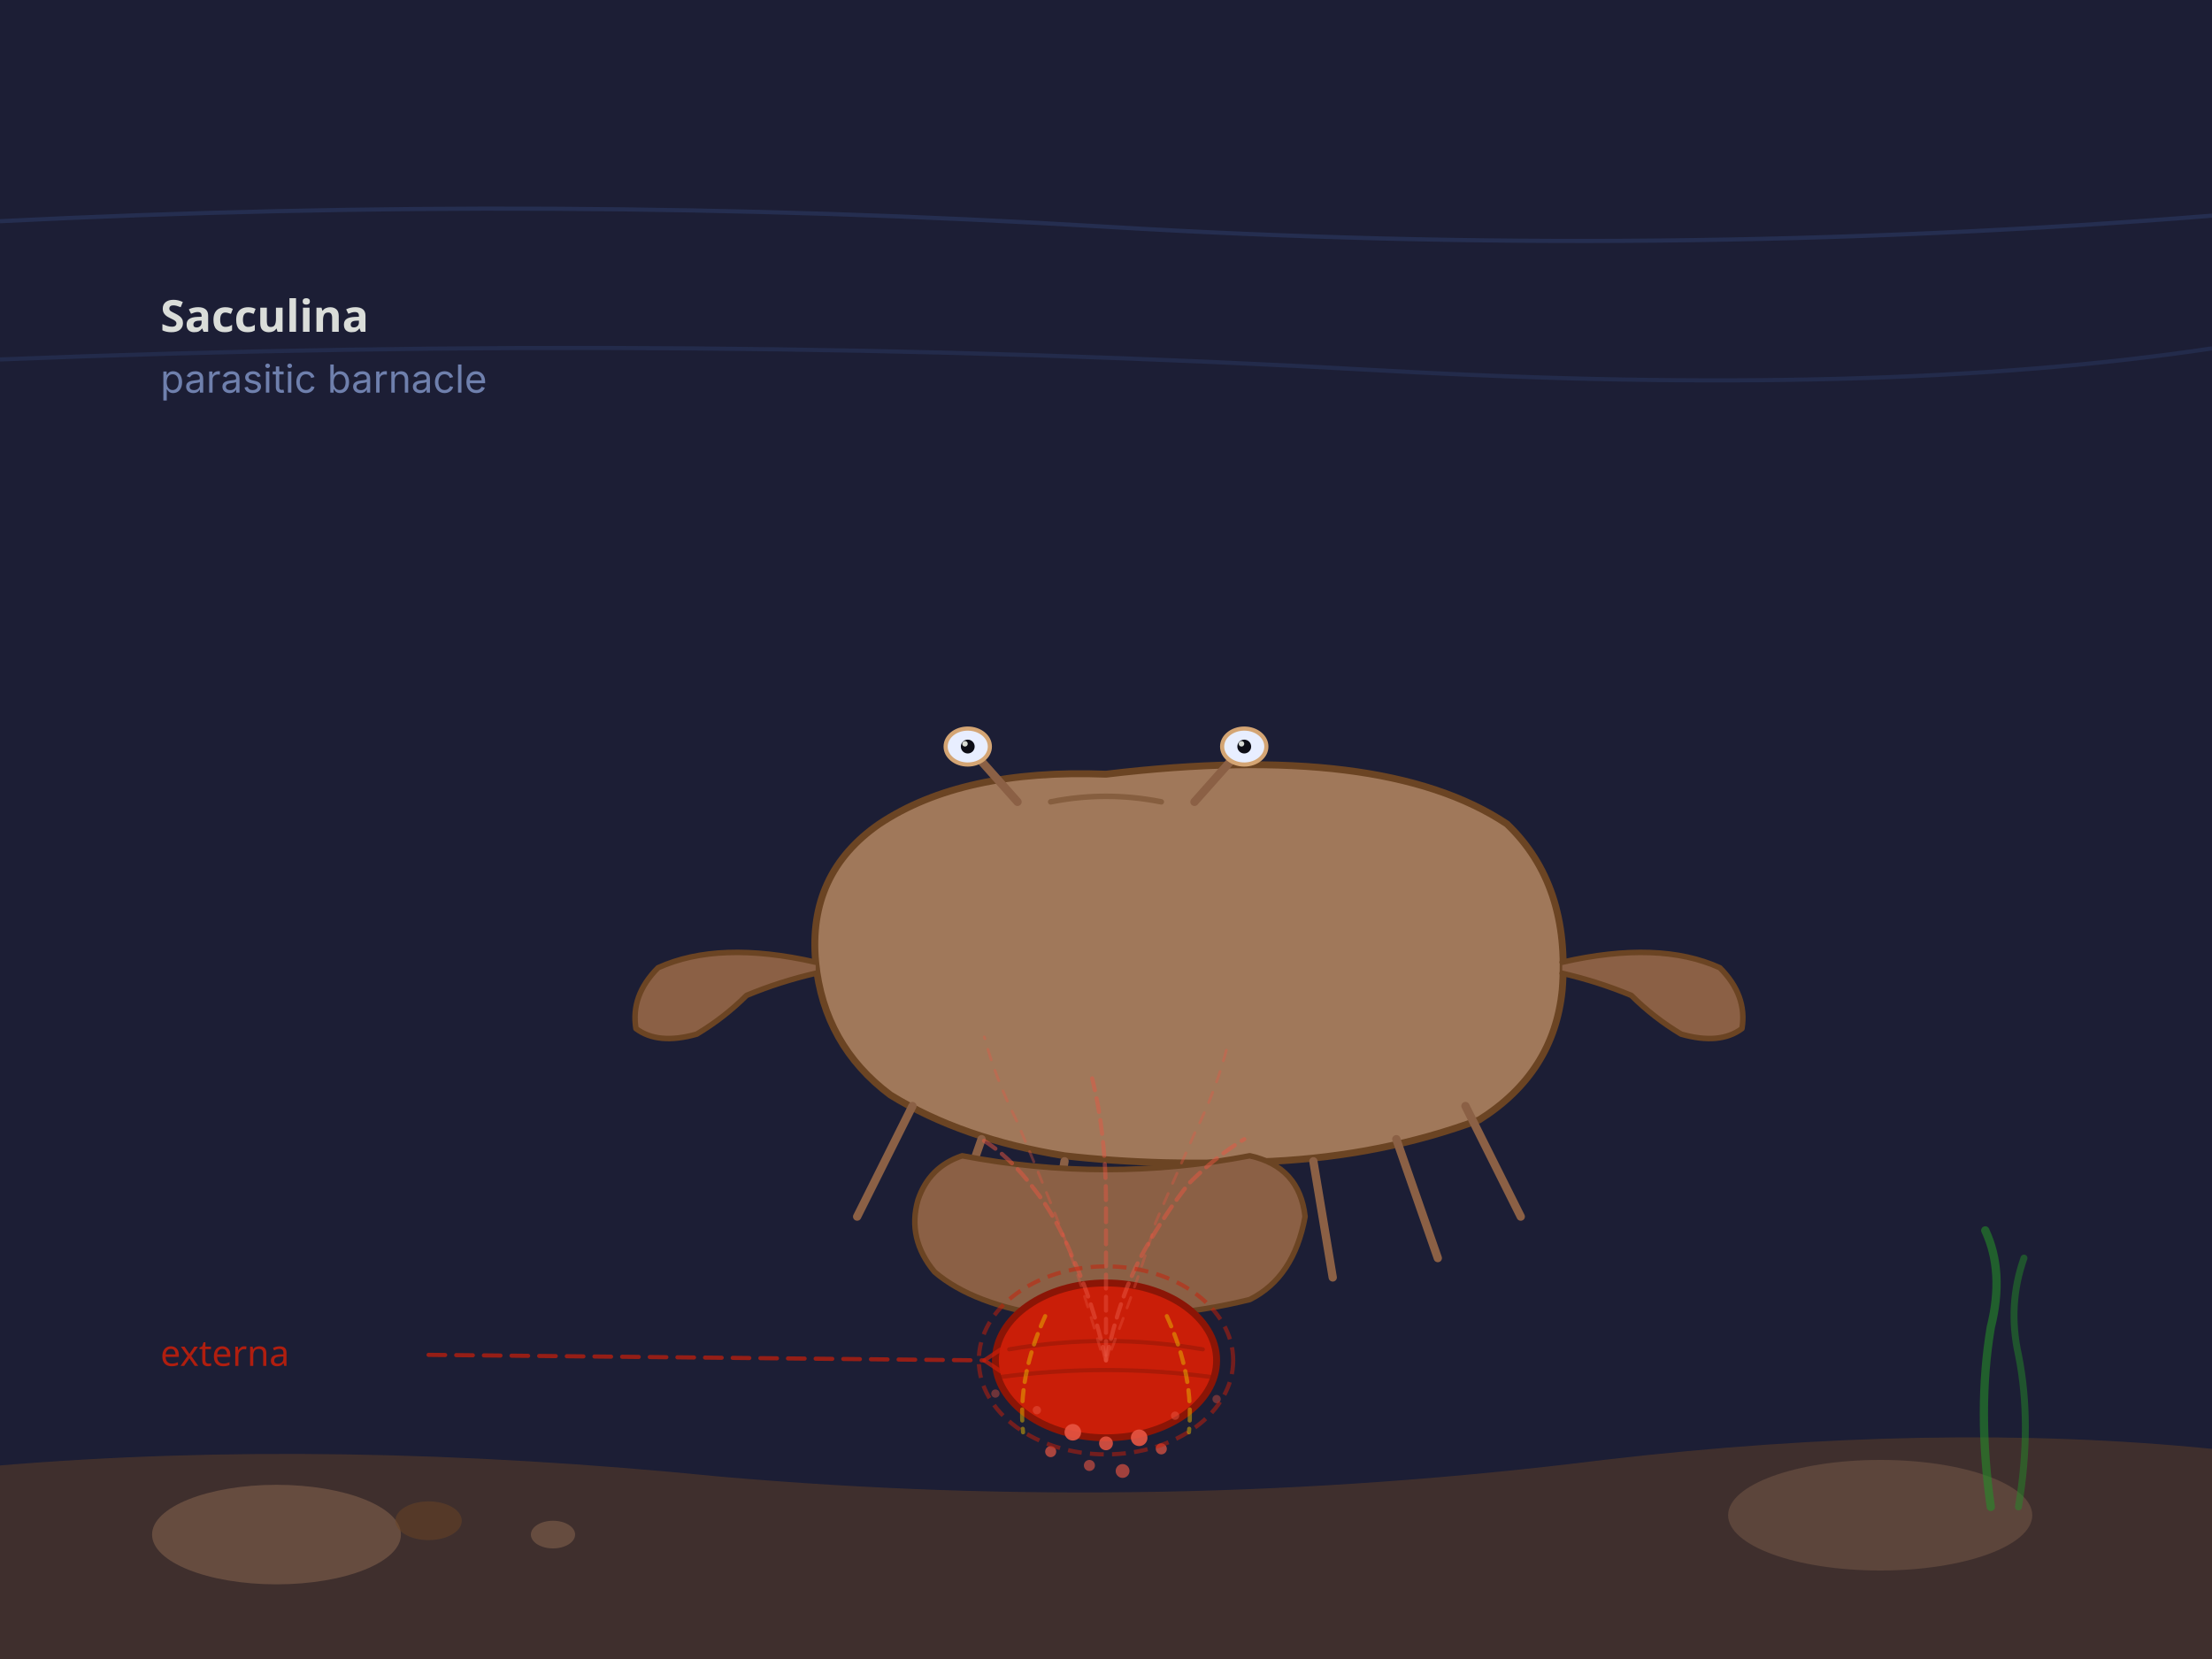
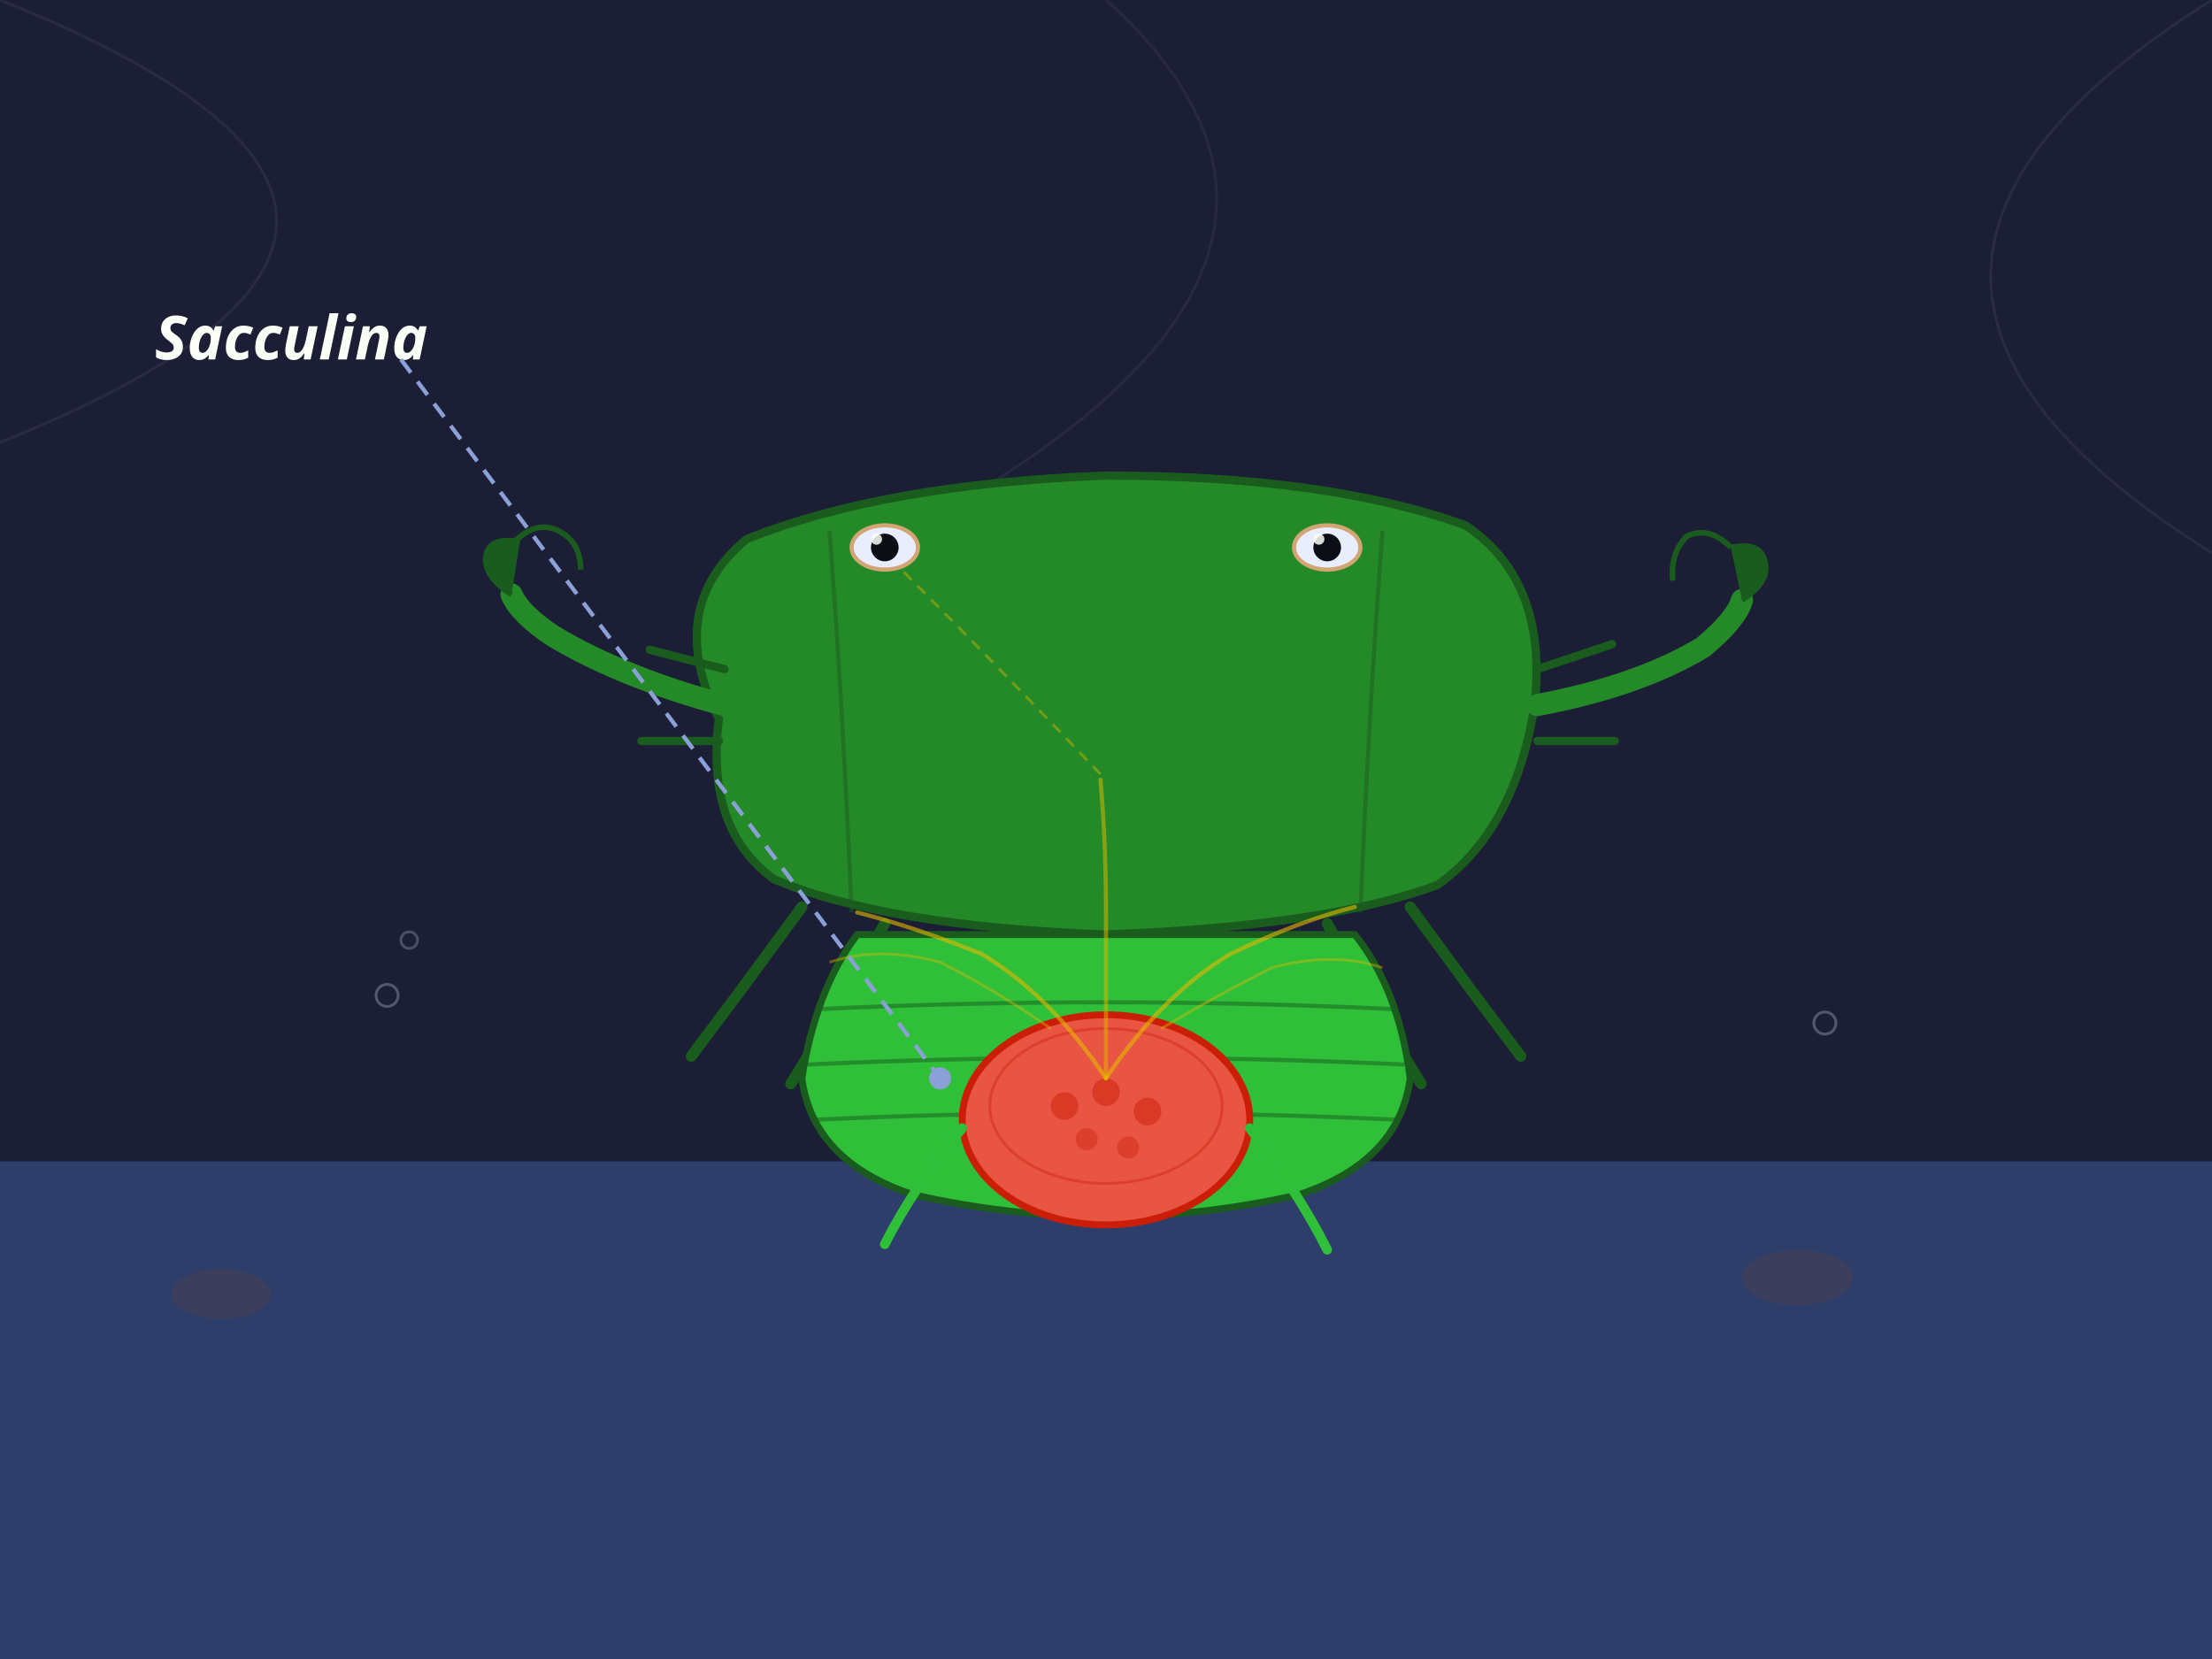
<svg xmlns="http://www.w3.org/2000/svg" viewBox="0 0 800 600" width="800" height="600">
-   <g id="bg" data-label="Ocean water background, navy-midnight tones">
-     <rect width="800" height="600" fill="#1C1E35" />
-     <path d="M 0 80 Q 200 70 400 82 Q 600 94 800 78" stroke="#2D3E6B" stroke-width="1.5" fill="none" opacity="0.5" />
-     <path d="M 0 130 Q 250 120 500 134 Q 680 144 800 126" stroke="#2D3E6B" stroke-width="1.5" fill="none" opacity="0.4" />
-     <path d="M 0 530 Q 120 520 260 534 Q 420 548 580 528 Q 700 514 800 524 L 800 600 L 0 600 Z" fill="#6B4423" opacity="0.45" />
+   <g id="bg" data-label="dark underwater environment background">
+     <rect x="0" y="0" width="800" height="600" fill="#1C1E35" />
+     <rect x="0" y="420" width="800" height="180" fill="#2D3E6B" />
+     <path d="M 0 0 Q 200 80 0 160" fill="none" stroke="#D1DCFF" stroke-width="1" opacity="0.07" />
+     <path d="M 400 0 Q 500 90 350 180" fill="none" stroke="#D1DCFF" stroke-width="1" opacity="0.06" />
+     <path d="M 800 0 Q 640 100 800 200" fill="none" stroke="#D1DCFF" stroke-width="1" opacity="0.07" />
  </g>
-   <g id="context" data-label="Sea floor context with stones and algae">
-     <ellipse cx="100" cy="555" rx="45" ry="18" fill="#A0785A" opacity="0.4" />
-     <ellipse cx="680" cy="548" rx="55" ry="20" fill="#A0785A" opacity="0.3" />
-     <path d="M 720 545 Q 715 510 720 480 Q 725 460 718 445" stroke="#248A28" stroke-width="3" fill="none" opacity="0.6" stroke-linecap="round" />
-     <path d="M 730 545 Q 735 515 730 490 Q 726 472 732 455" stroke="#248A28" stroke-width="2.5" fill="none" opacity="0.5" stroke-linecap="round" />
-     <ellipse cx="155" cy="550" rx="12" ry="7" fill="#6B4423" opacity="0.5" />
-     <ellipse cx="200" cy="555" rx="8" ry="5" fill="#A0785A" opacity="0.4" />
+   <g id="context" data-label="sea floor and small water bubbles for depth">
+     <ellipse cx="80" cy="468" rx="18" ry="9" fill="#3D3E5B" />
+     <ellipse cx="160" cy="475" rx="12" ry="6" fill="#2D3E6B" />
+     <ellipse cx="650" cy="462" rx="20" ry="10" fill="#3D3E5B" />
+     <ellipse cx="740" cy="470" rx="14" ry="7" fill="#2D3E6B" />
+     <circle cx="140" cy="360" r="4" fill="none" stroke="#D1DCFF" stroke-width="1" opacity="0.3" />
+     <circle cx="148" cy="340" r="3" fill="none" stroke="#D1DCFF" stroke-width="1" opacity="0.25" />
+     <circle cx="660" cy="370" r="4" fill="none" stroke="#D1DCFF" stroke-width="1" opacity="0.3" />
  </g>
-   <g id="subject" data-label="Crab host with Sacculina externa sac visible on underside">
-     <path d="M 400 280 Q 500 268 545 298 Q 568 320 565 358 Q 562 388 535 405 Q 500 418 460 420 Q 420 422 385 418 Q 348 412 322 396 Q 298 378 295 348 Q 292 316 318 298 Q 348 278 400 280 Z" fill="#A0785A" stroke="#6B4423" stroke-width="2.5" stroke-linecap="round" stroke-linejoin="round" />
-     <path d="M 380 290 Q 400 286 420 290" stroke="#6B4423" stroke-width="2" fill="none" opacity="0.5" stroke-linecap="round" />
-     <line x1="368" y1="290" x2="352" y2="272" stroke="#8B6045" stroke-width="3" stroke-linecap="round" />
-     <ellipse cx="350" cy="270" rx="8" ry="6.5" fill="#E8EEFF" stroke="#D4A574" stroke-width="1.5" />
-     <circle cx="350" cy="270" r="2.5" fill="#0D0D16" />
-     <circle cx="349" cy="269" r="1" fill="#FBFFF6" opacity="0.85" />
-     <line x1="432" y1="290" x2="448" y2="272" stroke="#8B6045" stroke-width="3" stroke-linecap="round" />
-     <ellipse cx="450" cy="270" rx="8" ry="6.5" fill="#E8EEFF" stroke="#D4A574" stroke-width="1.5" />
-     <circle cx="450" cy="270" r="2.5" fill="#0D0D16" />
-     <circle cx="449" cy="269" r="1" fill="#FBFFF6" opacity="0.85" />
-     <path d="M 295 348 Q 260 340 238 350 Q 228 360 230 372 Q 238 378 252 374 Q 262 368 270 360 Q 282 355 295 352" fill="#8B6045" stroke="#6B4423" stroke-width="2" stroke-linecap="round" stroke-linejoin="round" />
-     <path d="M 565 348 Q 600 340 622 350 Q 632 360 630 372 Q 622 378 608 374 Q 598 368 590 360 Q 578 355 565 352" fill="#8B6045" stroke="#6B4423" stroke-width="2" stroke-linecap="round" stroke-linejoin="round" />
-     <line x1="330" y1="400" x2="310" y2="440" stroke="#8B6045" stroke-width="3" stroke-linecap="round" />
-     <line x1="355" y1="412" x2="340" y2="455" stroke="#8B6045" stroke-width="3" stroke-linecap="round" />
-     <line x1="385" y1="420" x2="378" y2="462" stroke="#8B6045" stroke-width="3" stroke-linecap="round" />
-     <line x1="530" y1="400" x2="550" y2="440" stroke="#8B6045" stroke-width="3" stroke-linecap="round" />
-     <line x1="505" y1="412" x2="520" y2="455" stroke="#8B6045" stroke-width="3" stroke-linecap="round" />
-     <line x1="475" y1="420" x2="482" y2="462" stroke="#8B6045" stroke-width="3" stroke-linecap="round" />
-     <path d="M 348 418 Q 400 428 452 418 Q 470 422 472 440 Q 468 462 452 470 Q 420 478 380 476 Q 352 472 338 460 Q 328 448 332 434 Q 336 422 348 418 Z" fill="#8B6045" stroke="#6B4423" stroke-width="2" stroke-linecap="round" stroke-linejoin="round" />
+   <g id="subject" data-label="Carcinus maenas green crab with feminized broad abdomen, side view">
+     <path d="M 260 260 Q 240 220 270 195 Q 320 175 400 172 Q 480 172 530 190 Q 560 210 555 255 Q 548 300 520 320 Q 480 335 400 338 Q 320 335 280 318 Q 255 300 260 260 Z" fill="#248A28" stroke="#1A5C1E" stroke-width="3" />
+     <path d="M 300 192 Q 305 258 308 330" fill="none" stroke="#1A5C1E" stroke-width="1.5" opacity="0.5" />
+     <path d="M 500 192 Q 495 258 492 330" fill="none" stroke="#1A5C1E" stroke-width="1.5" opacity="0.5" />
+     <path d="M 262 242 L 235 235" stroke="#1A5C1E" stroke-width="3" stroke-linecap="round" fill="none" />
+     <path d="M 260 268 L 232 268" stroke="#1A5C1E" stroke-width="3" stroke-linecap="round" fill="none" />
+     <path d="M 556 242 L 583 233" stroke="#1A5C1E" stroke-width="3" stroke-linecap="round" fill="none" />
+     <path d="M 556 268 L 584 268" stroke="#1A5C1E" stroke-width="3" stroke-linecap="round" fill="none" />
+     <ellipse cx="320" cy="198" rx="12" ry="8" fill="#E8EEFF" stroke="#D4A574" stroke-width="1.5" />
+     <circle cx="320" cy="198" r="5" fill="#0D0D16" />
+     <circle cx="317" cy="195" r="2" fill="#FBFFF6" opacity="0.85" />
+     <ellipse cx="480" cy="198" rx="12" ry="8" fill="#E8EEFF" stroke="#D4A574" stroke-width="1.5" />
+     <circle cx="480" cy="198" r="5" fill="#0D0D16" />
+     <circle cx="477" cy="195" r="2" fill="#FBFFF6" opacity="0.85" />
+     <path d="M 262 255 Q 225 245 200 230 Q 188 222 185 215" fill="none" stroke="#248A28" stroke-width="8" stroke-linecap="round" />
+     <path d="M 185 215 Q 174 208 176 200 Q 178 194 188 196" fill="#1A5C1E" stroke="#1A5C1E" stroke-width="2" />
+     <path d="M 186 196 Q 194 188 202 192 Q 210 196 210 206" fill="none" stroke="#1A5C1E" stroke-width="2" />
+     <path d="M 556 255 Q 593 248 616 234 Q 628 224 630 217" fill="none" stroke="#248A28" stroke-width="8" stroke-linecap="round" />
+     <path d="M 630 217 Q 641 210 638 202 Q 636 196 626 198" fill="#1A5C1E" stroke="#1A5C1E" stroke-width="2" />
+     <path d="M 626 198 Q 618 190 610 194 Q 604 200 605 210" fill="none" stroke="#1A5C1E" stroke-width="2" />
+     <g stroke="#1A5C1E" stroke-width="4" stroke-linecap="round" fill="none">
+       <path d="M 290 328 L 268 358 L 250 382" />
+       <path d="M 320 334 L 302 366 L 286 392" />
+       <path d="M 480 334 L 498 366 L 514 392" />
+       <path d="M 510 328 L 532 358 L 550 382" />
+     </g>
+     <path d="M 310 338 Q 295 358 290 390 Q 294 420 330 432 Q 365 440 400 440 Q 435 440 470 432 Q 506 420 510 390 Q 506 358 490 338 Z" fill="#2FBF39" stroke="#1A5C1E" stroke-width="2.5" />
+     <path d="M 295 365 Q 400 360 505 365" fill="none" stroke="#1A5C1E" stroke-width="1.5" opacity="0.5" />
+     <path d="M 292 385 Q 400 380 508 385" fill="none" stroke="#1A5C1E" stroke-width="1.5" opacity="0.5" />
+     <path d="M 294 405 Q 400 400 506 405" fill="none" stroke="#1A5C1E" stroke-width="1.5" opacity="0.5" />
  </g>
  <g id="detail-externa" data-label="Sacculina externa reproductive sac protruding from crab abdomen">
-     <ellipse cx="400" cy="492" rx="40" ry="28" fill="#CA1E08" stroke="#8B1506" stroke-width="2.5" stroke-linecap="round" stroke-linejoin="round" />
-     <path d="M 365 488 Q 400 482 435 488" stroke="#8B1506" stroke-width="1.5" fill="none" opacity="0.5" stroke-linecap="round" />
-     <path d="M 362 498 Q 400 493 438 498" stroke="#8B1506" stroke-width="1.5" fill="none" opacity="0.5" stroke-linecap="round" />
-     <circle cx="388" cy="518" r="3" fill="#E85542" opacity="0.9" />
-     <circle cx="400" cy="522" r="2.5" fill="#E85542" opacity="0.85" />
-     <circle cx="412" cy="520" r="3" fill="#E85542" opacity="0.9" />
-     <circle cx="380" cy="525" r="2" fill="#E85542" opacity="0.7" />
-     <circle cx="420" cy="524" r="2" fill="#E85542" opacity="0.7" />
-     <circle cx="394" cy="530" r="2" fill="#E85542" opacity="0.6" />
-     <circle cx="406" cy="532" r="2.5" fill="#E85542" opacity="0.65" />
-     <circle cx="375" cy="510" r="1.5" fill="#E85542" opacity="0.5" />
-     <circle cx="425" cy="512" r="1.5" fill="#E85542" opacity="0.5" />
-     <circle cx="360" cy="504" r="1.5" fill="#E85542" opacity="0.4" />
-     <circle cx="440" cy="506" r="1.5" fill="#E85542" opacity="0.4" />
+     <ellipse cx="400" cy="405" rx="52" ry="38" fill="#E85542" stroke="#CA1E08" stroke-width="2.5" />
+     <ellipse cx="400" cy="400" rx="42" ry="28" fill="none" stroke="#CA1E08" stroke-width="1" opacity="0.4" />
+     <circle cx="385" cy="400" r="5" fill="#CA1E08" opacity="0.5" />
+     <circle cx="400" cy="395" r="5" fill="#CA1E08" opacity="0.5" />
+     <circle cx="415" cy="402" r="5" fill="#CA1E08" opacity="0.5" />
+     <circle cx="393" cy="412" r="4" fill="#CA1E08" opacity="0.4" />
+     <circle cx="408" cy="415" r="4" fill="#CA1E08" opacity="0.4" />
+     <path d="M 348 408 Q 330 430 320 450" stroke="#2FBF39" stroke-width="3.5" stroke-linecap="round" fill="none" />
+     <path d="M 452 408 Q 470 432 480 452" stroke="#2FBF39" stroke-width="3.5" stroke-linecap="round" fill="none" />
  </g>
-   <g id="detail-interna" data-label="Sacculina interna root tendrils invading crab body">
-     <path d="M 400 492 Q 395 470 388 455 Q 382 440 374 430 Q 365 418 355 412" stroke="#E85542" stroke-width="1.5" fill="none" opacity="0.5" stroke-linecap="round" stroke-dasharray="5 3" />
-     <path d="M 400 492 Q 405 468 414 452 Q 422 438 430 428 Q 440 418 450 412" stroke="#E85542" stroke-width="1.5" fill="none" opacity="0.5" stroke-linecap="round" stroke-dasharray="5 3" />
-     <path d="M 398 488 Q 390 460 382 440 Q 376 425 368 406 Q 360 390 356 375" stroke="#E85542" stroke-width="1" fill="none" opacity="0.35" stroke-linecap="round" stroke-dasharray="4 4" />
-     <path d="M 402 488 Q 412 462 418 442 Q 424 428 432 410 Q 440 394 444 378" stroke="#E85542" stroke-width="1" fill="none" opacity="0.35" stroke-linecap="round" stroke-dasharray="4 4" />
-     <path d="M 400 490 Q 400 460 400 435 Q 400 410 395 390" stroke="#E85542" stroke-width="1.5" fill="none" opacity="0.45" stroke-linecap="round" stroke-dasharray="5 3" />
+   <g id="detail-interna" data-label="Sacculina interna root tendrils spreading through host organs">
+     <path d="M 400 390 Q 380 360 355 345 Q 330 335 310 330" fill="none" stroke="#E6B800" stroke-width="1.5" stroke-linecap="round" opacity="0.6" />
+     <path d="M 400 390 Q 400 355 400 330 Q 400 305 398 282" fill="none" stroke="#E6B800" stroke-width="1.5" stroke-linecap="round" opacity="0.5" />
+     <path d="M 400 390 Q 420 360 445 345 Q 470 333 490 328" fill="none" stroke="#E6B800" stroke-width="1.5" stroke-linecap="round" opacity="0.6" />
+     <path d="M 380 372 Q 360 358 340 348 Q 318 342 300 348" fill="none" stroke="#E6B800" stroke-width="1" opacity="0.4" />
+     <path d="M 420 372 Q 440 360 460 350 Q 482 344 500 350" fill="none" stroke="#E6B800" stroke-width="1" opacity="0.4" />
+     <path d="M 398 280 Q 360 240 325 205" fill="none" stroke="#E6B800" stroke-width="1" stroke-dasharray="4 3" opacity="0.4" />
  </g>
-   <g id="label" data-label="Species identification label">
-     <text x="58" y="120" font-family="Barlow, system-ui, sans-serif" font-size="16" font-weight="700" fill="#FBFFF6" opacity="0.85">Sacculina</text>
-     <text x="58" y="142" font-family="Inter, system-ui, sans-serif" font-size="14" fill="#8BA0D6" opacity="0.75">parasitic barnacle</text>
+   <g id="label" data-label="Sacculina species label">
+     <text x="56" y="130" font-family="Barlow, sans-serif" font-size="22" font-weight="700" font-style="italic" fill="#FBFFF6">Sacculina</text>
  </g>
-   <g id="overlay" data-label="Annotation arrows pointing to externa sac and interna roots">
-     <line x1="155" y1="490" x2="356" y2="492" stroke="#CA1E08" stroke-width="1.5" stroke-dasharray="6 4" stroke-linecap="round" opacity="0.7" />
-     <polyline points="362,488 356,492 362,496" fill="none" stroke="#CA1E08" stroke-width="1.5" stroke-linecap="round" stroke-linejoin="round" opacity="0.7" />
-     <text x="58" y="494" font-family="Barlow, system-ui, sans-serif" font-size="13" fill="#CA1E08" opacity="0.85">externa</text>
-     <ellipse cx="400" cy="492" rx="46" ry="34" fill="none" stroke="#CA1E08" stroke-width="1.5" stroke-dasharray="5 3" opacity="0.5" />
-     <path d="M 378 476 Q 368 498 370 518" stroke="#E6B800" stroke-width="1.5" fill="none" opacity="0.5" stroke-dasharray="4 3" stroke-linecap="round" />
-     <path d="M 422 476 Q 432 498 430 518" stroke="#E6B800" stroke-width="1.5" fill="none" opacity="0.5" stroke-dasharray="4 3" stroke-linecap="round" />
+   <g id="overlay" data-label="annotation arrow pointing to parasite externa">
+     <line x1="145" y1="130" x2="340" y2="390" stroke="#8BA0D6" stroke-width="1.5" stroke-dasharray="6 4" />
+     <circle cx="340" cy="390" r="4" fill="#8BA0D6" />
  </g>
</svg>
